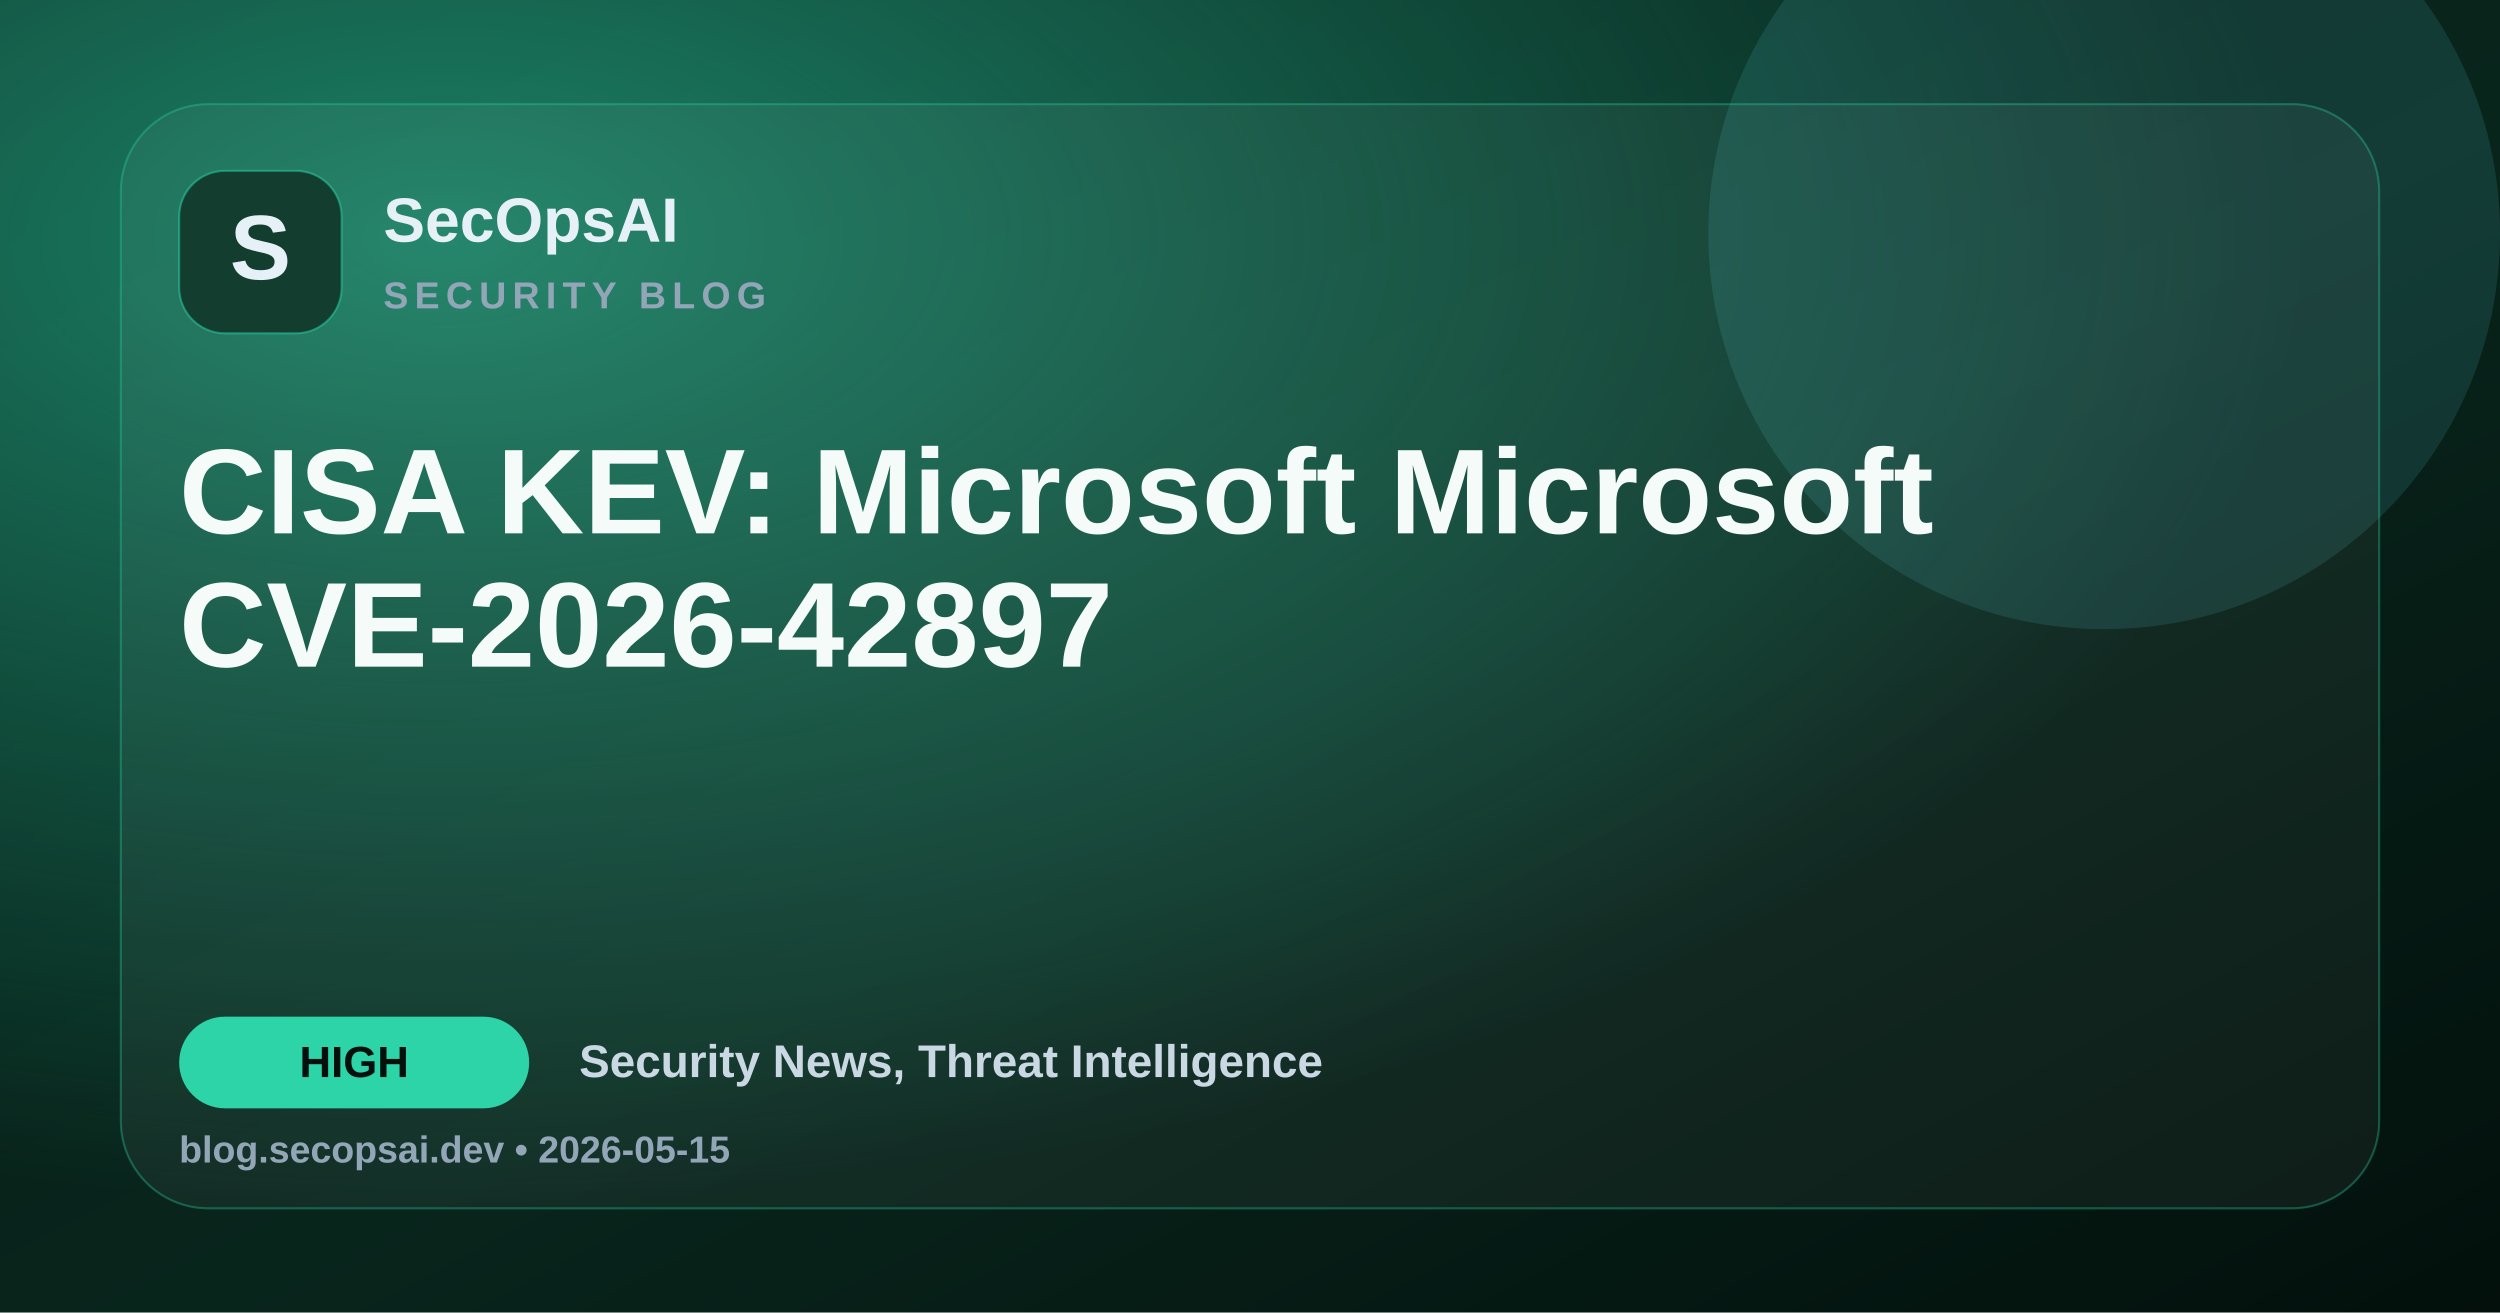
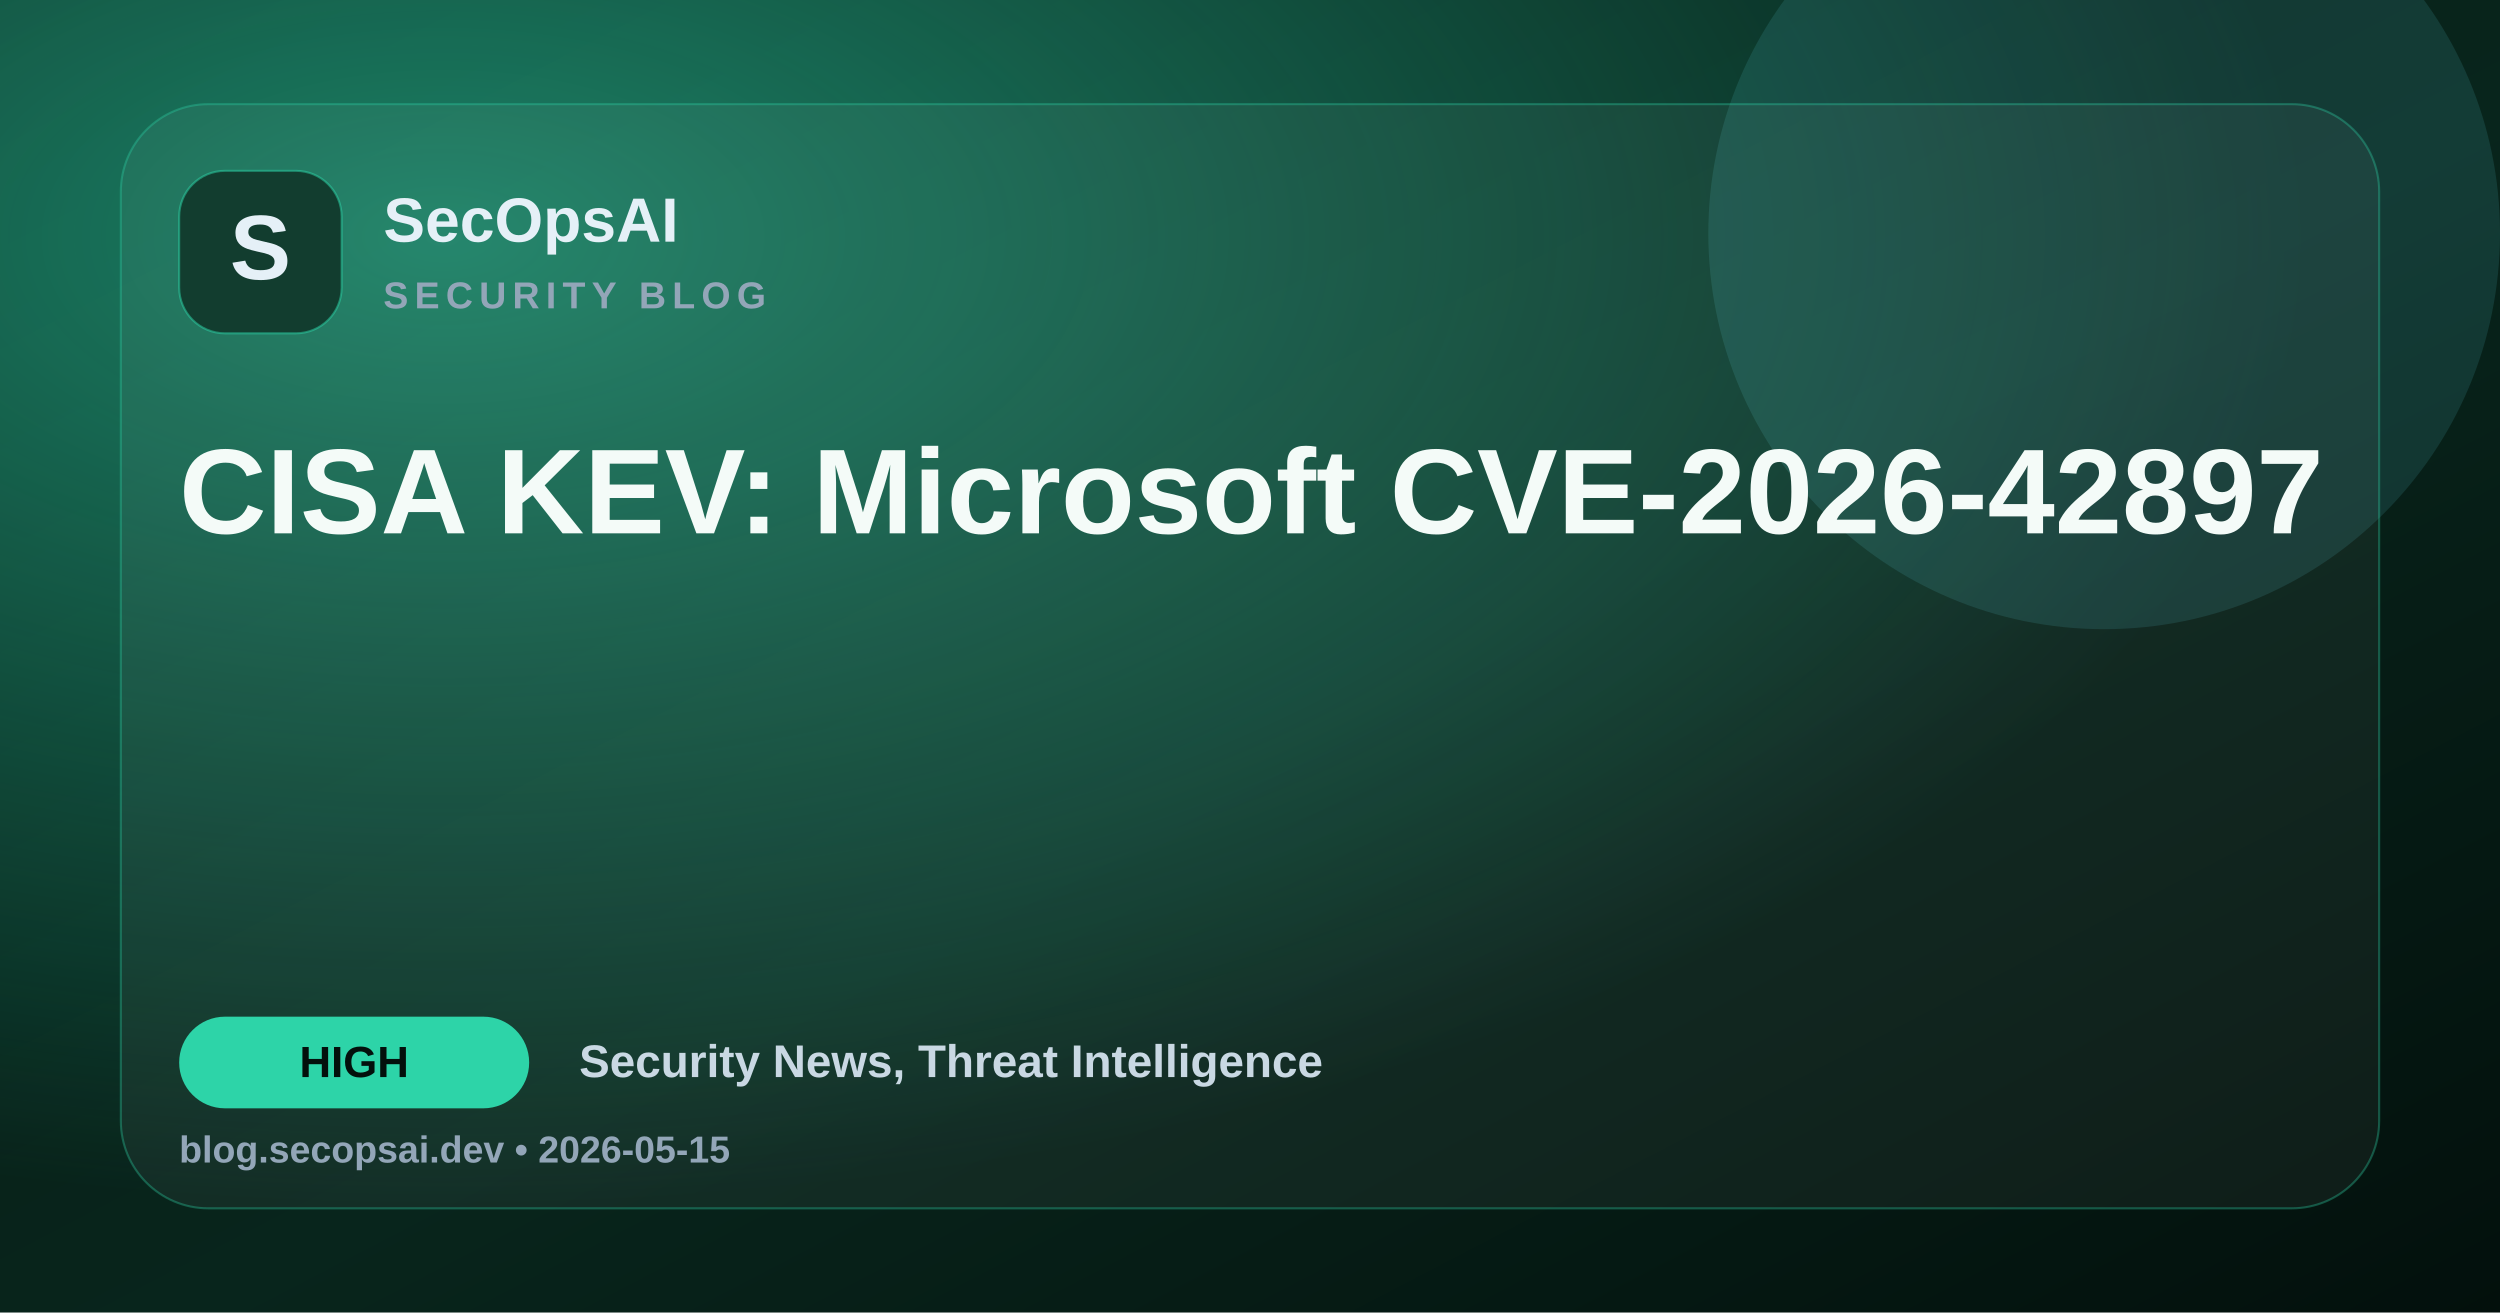
- <svg xmlns="http://www.w3.org/2000/svg" width="1200" height="630" viewBox="0 0 1200 630" role="img" aria-label="CISA KEV: Microsoft Microsoft CVE-2026-42897">
+ <svg xmlns="http://www.w3.org/2000/svg" width="1200" height="630" viewBox="0 0 1200 630" role="img" aria-label="CISA KEV: Microsoft CVE-2026-42897">
  <defs>
    <linearGradient id="bg" x1="0" y1="0" x2="1" y2="1">
      <stop offset="0" stop-color="#061711" />
      <stop offset="0.54" stop-color="#08251c" />
      <stop offset="1" stop-color="#03100c" />
    </linearGradient>
    <radialGradient id="glow" cx="18%" cy="18%" r="74%">
      <stop offset="0" stop-color="#2dd4a8" stop-opacity="0.55" />
      <stop offset="1" stop-color="#2dd4a8" stop-opacity="0" />
    </radialGradient>
  </defs>
  <rect width="1200" height="630" rx="0" fill="url(#bg)" />
  <rect width="1200" height="630" fill="url(#glow)" />
  <circle cx="1010" cy="112" r="190" fill="#67e8f9" opacity="0.12" />
  <rect x="58" y="50" width="1084" height="530" rx="42" fill="#ffffff" fill-opacity="0.045" stroke="#2dd4a8" stroke-opacity="0.34" />
  <rect x="86" y="82" width="78" height="78" rx="22" fill="#123d2f" stroke="#2dd4a8" stroke-opacity="0.5" />
  <text x="125" y="134" text-anchor="middle" font-family="Arial, Helvetica, sans-serif" font-size="44" font-weight="900" fill="#e5f0f7">S</text>
  <text x="184" y="116" font-family="Arial, Helvetica, sans-serif" font-size="30" font-weight="900" fill="#e5f0f7">SecOpsAI</text>
  <text x="184" y="148" font-family="Arial, Helvetica, sans-serif" font-size="18" font-weight="700" fill="#93a6b8" letter-spacing="3">SECURITY BLOG</text>
  <text x="86" y="256" font-family="Arial, Helvetica, sans-serif" font-size="58" font-weight="900" fill="#f4fbf8">
-     <tspan x="86" dy="0">CISA KEV: Microsoft Microsoft</tspan>
-     <tspan x="86" dy="64">CVE-2026-42897</tspan>
+     <tspan x="86" dy="0">CISA KEV: Microsoft CVE-2026-42897</tspan>
  </text>
  <rect x="86" y="488" width="168" height="44" rx="22" fill="#2dd4a8" />
  <text x="170" y="517" text-anchor="middle" font-family="Arial, Helvetica, sans-serif" font-size="21" font-weight="900" fill="#03100c">HIGH</text>
  <text x="278" y="517" font-family="Arial, Helvetica, sans-serif" font-size="22" font-weight="700" fill="#c9d8e3">Security News, Threat Intelligence</text>
  <text x="86" y="558" font-family="Arial, Helvetica, sans-serif" font-size="18" font-weight="700" fill="#93a6b8">blog.secopsai.dev • 2026-05-15</text>
</svg>
